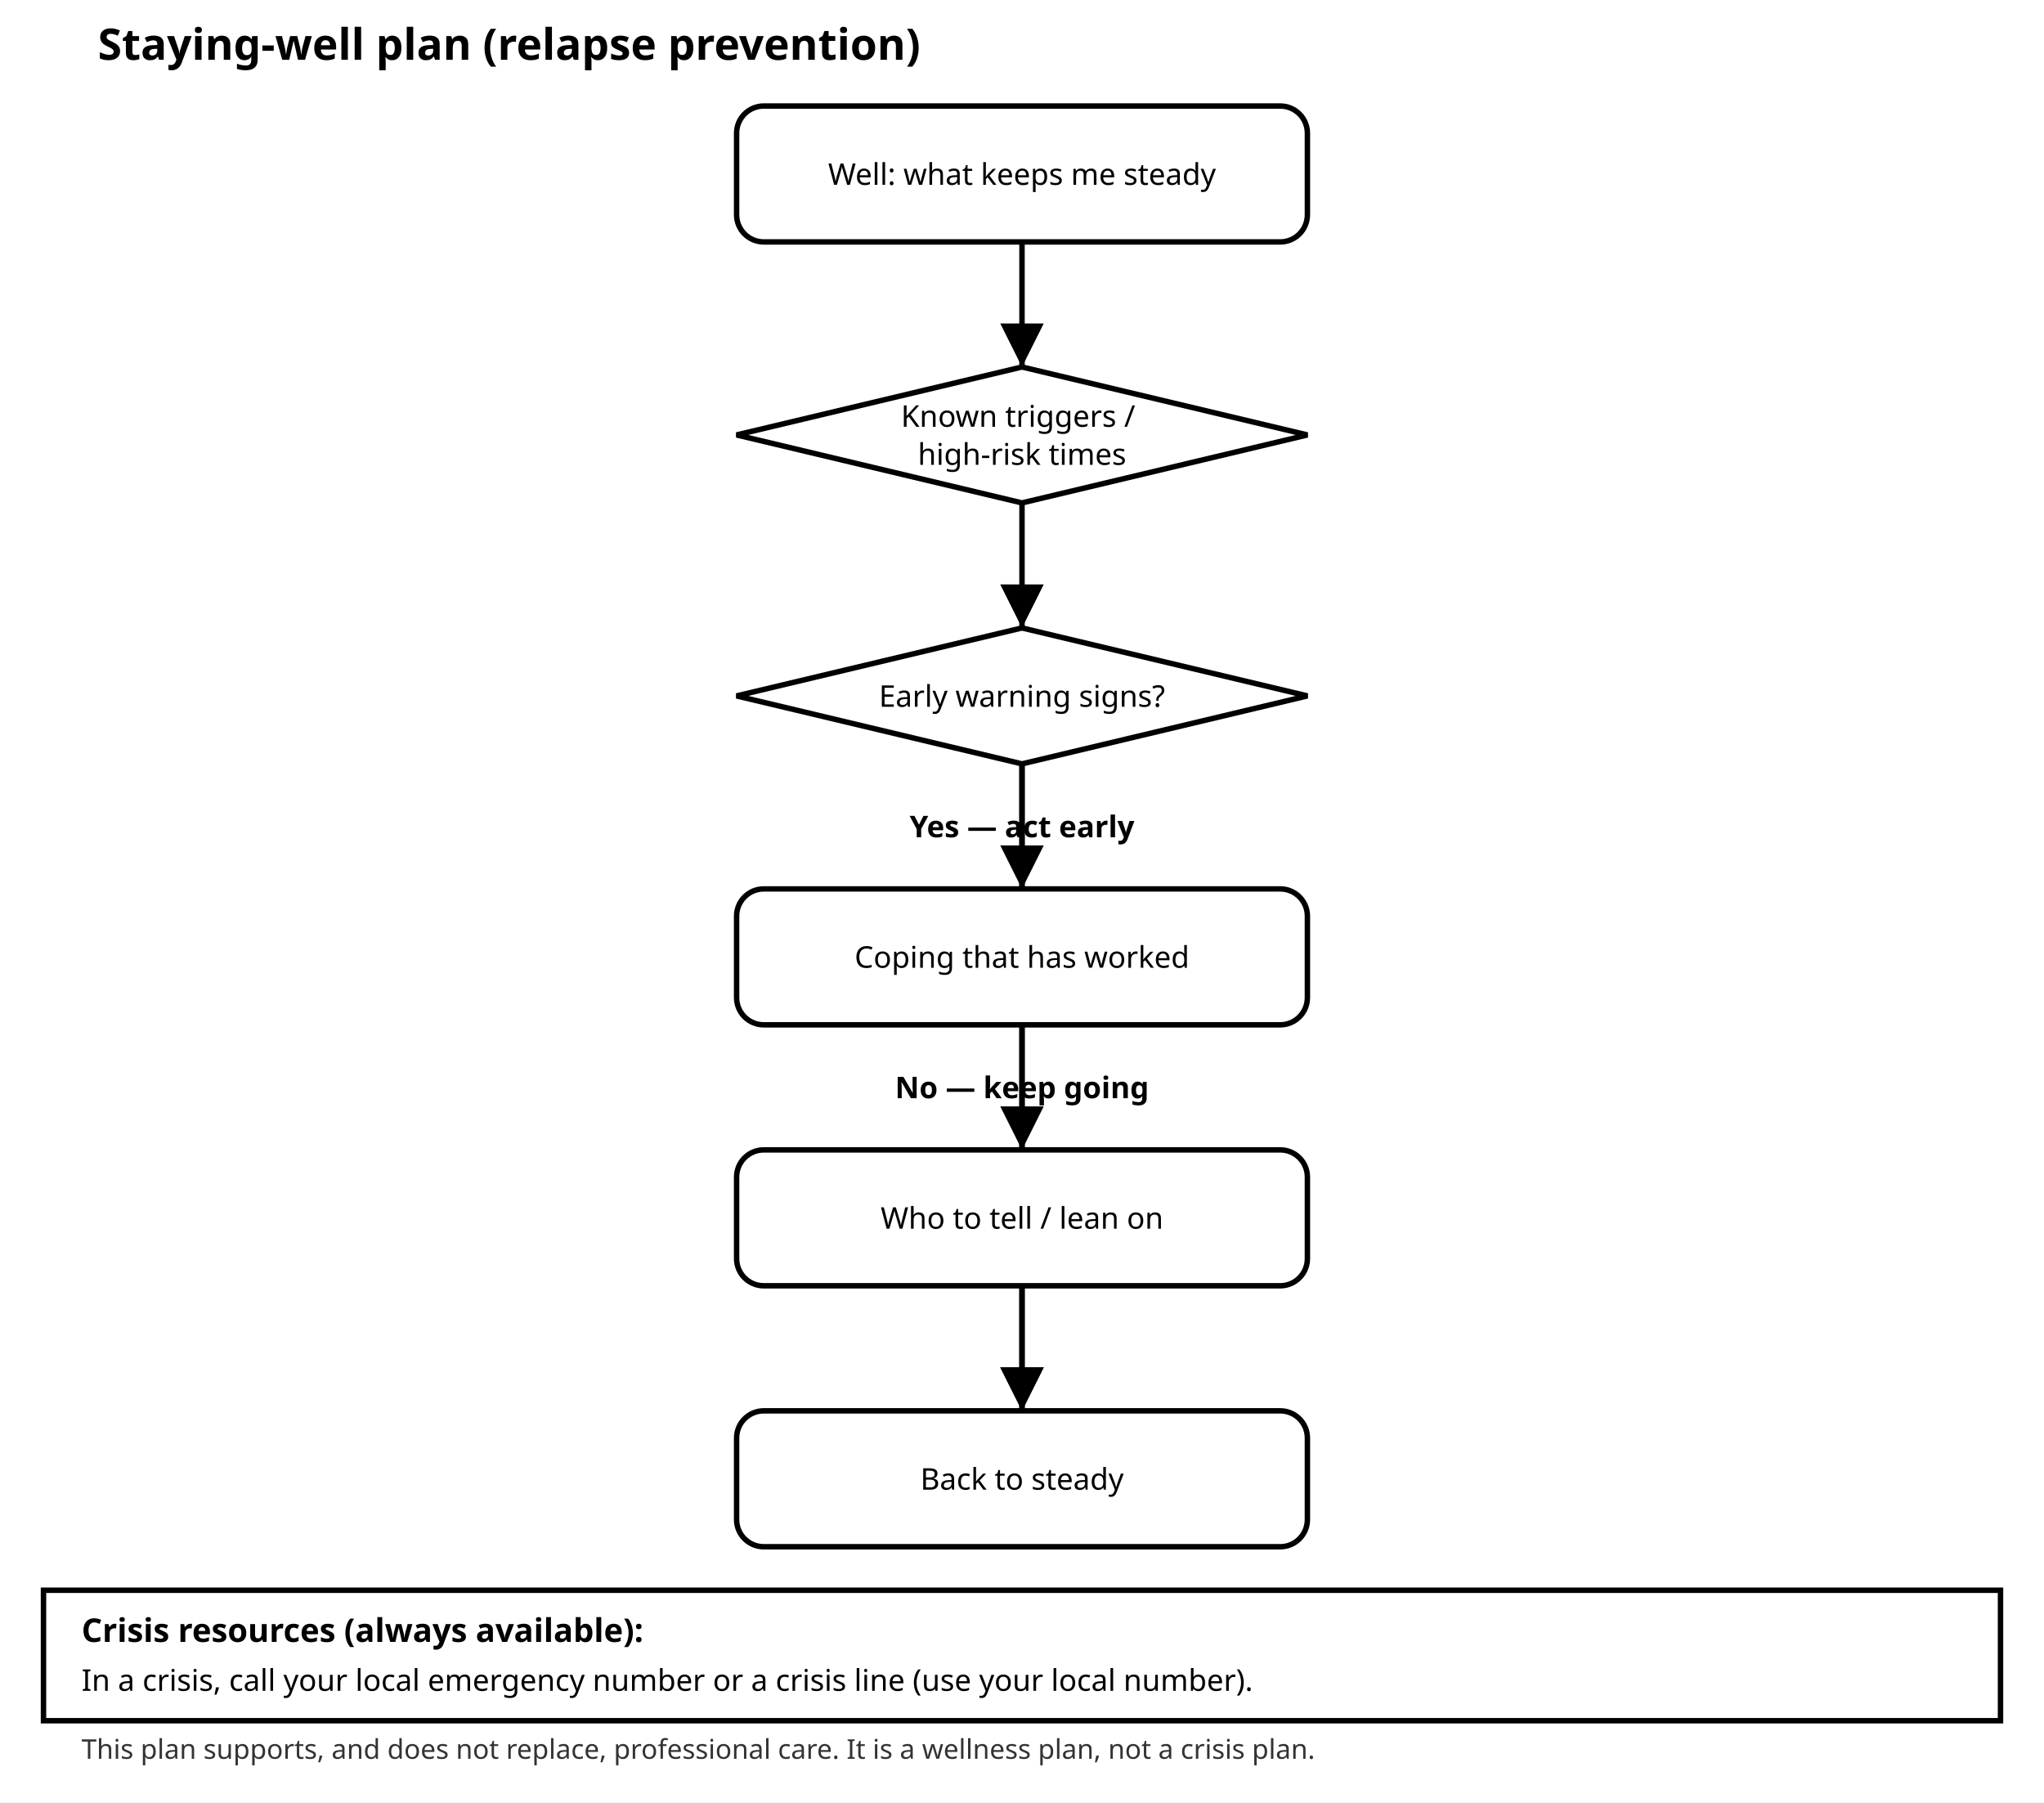
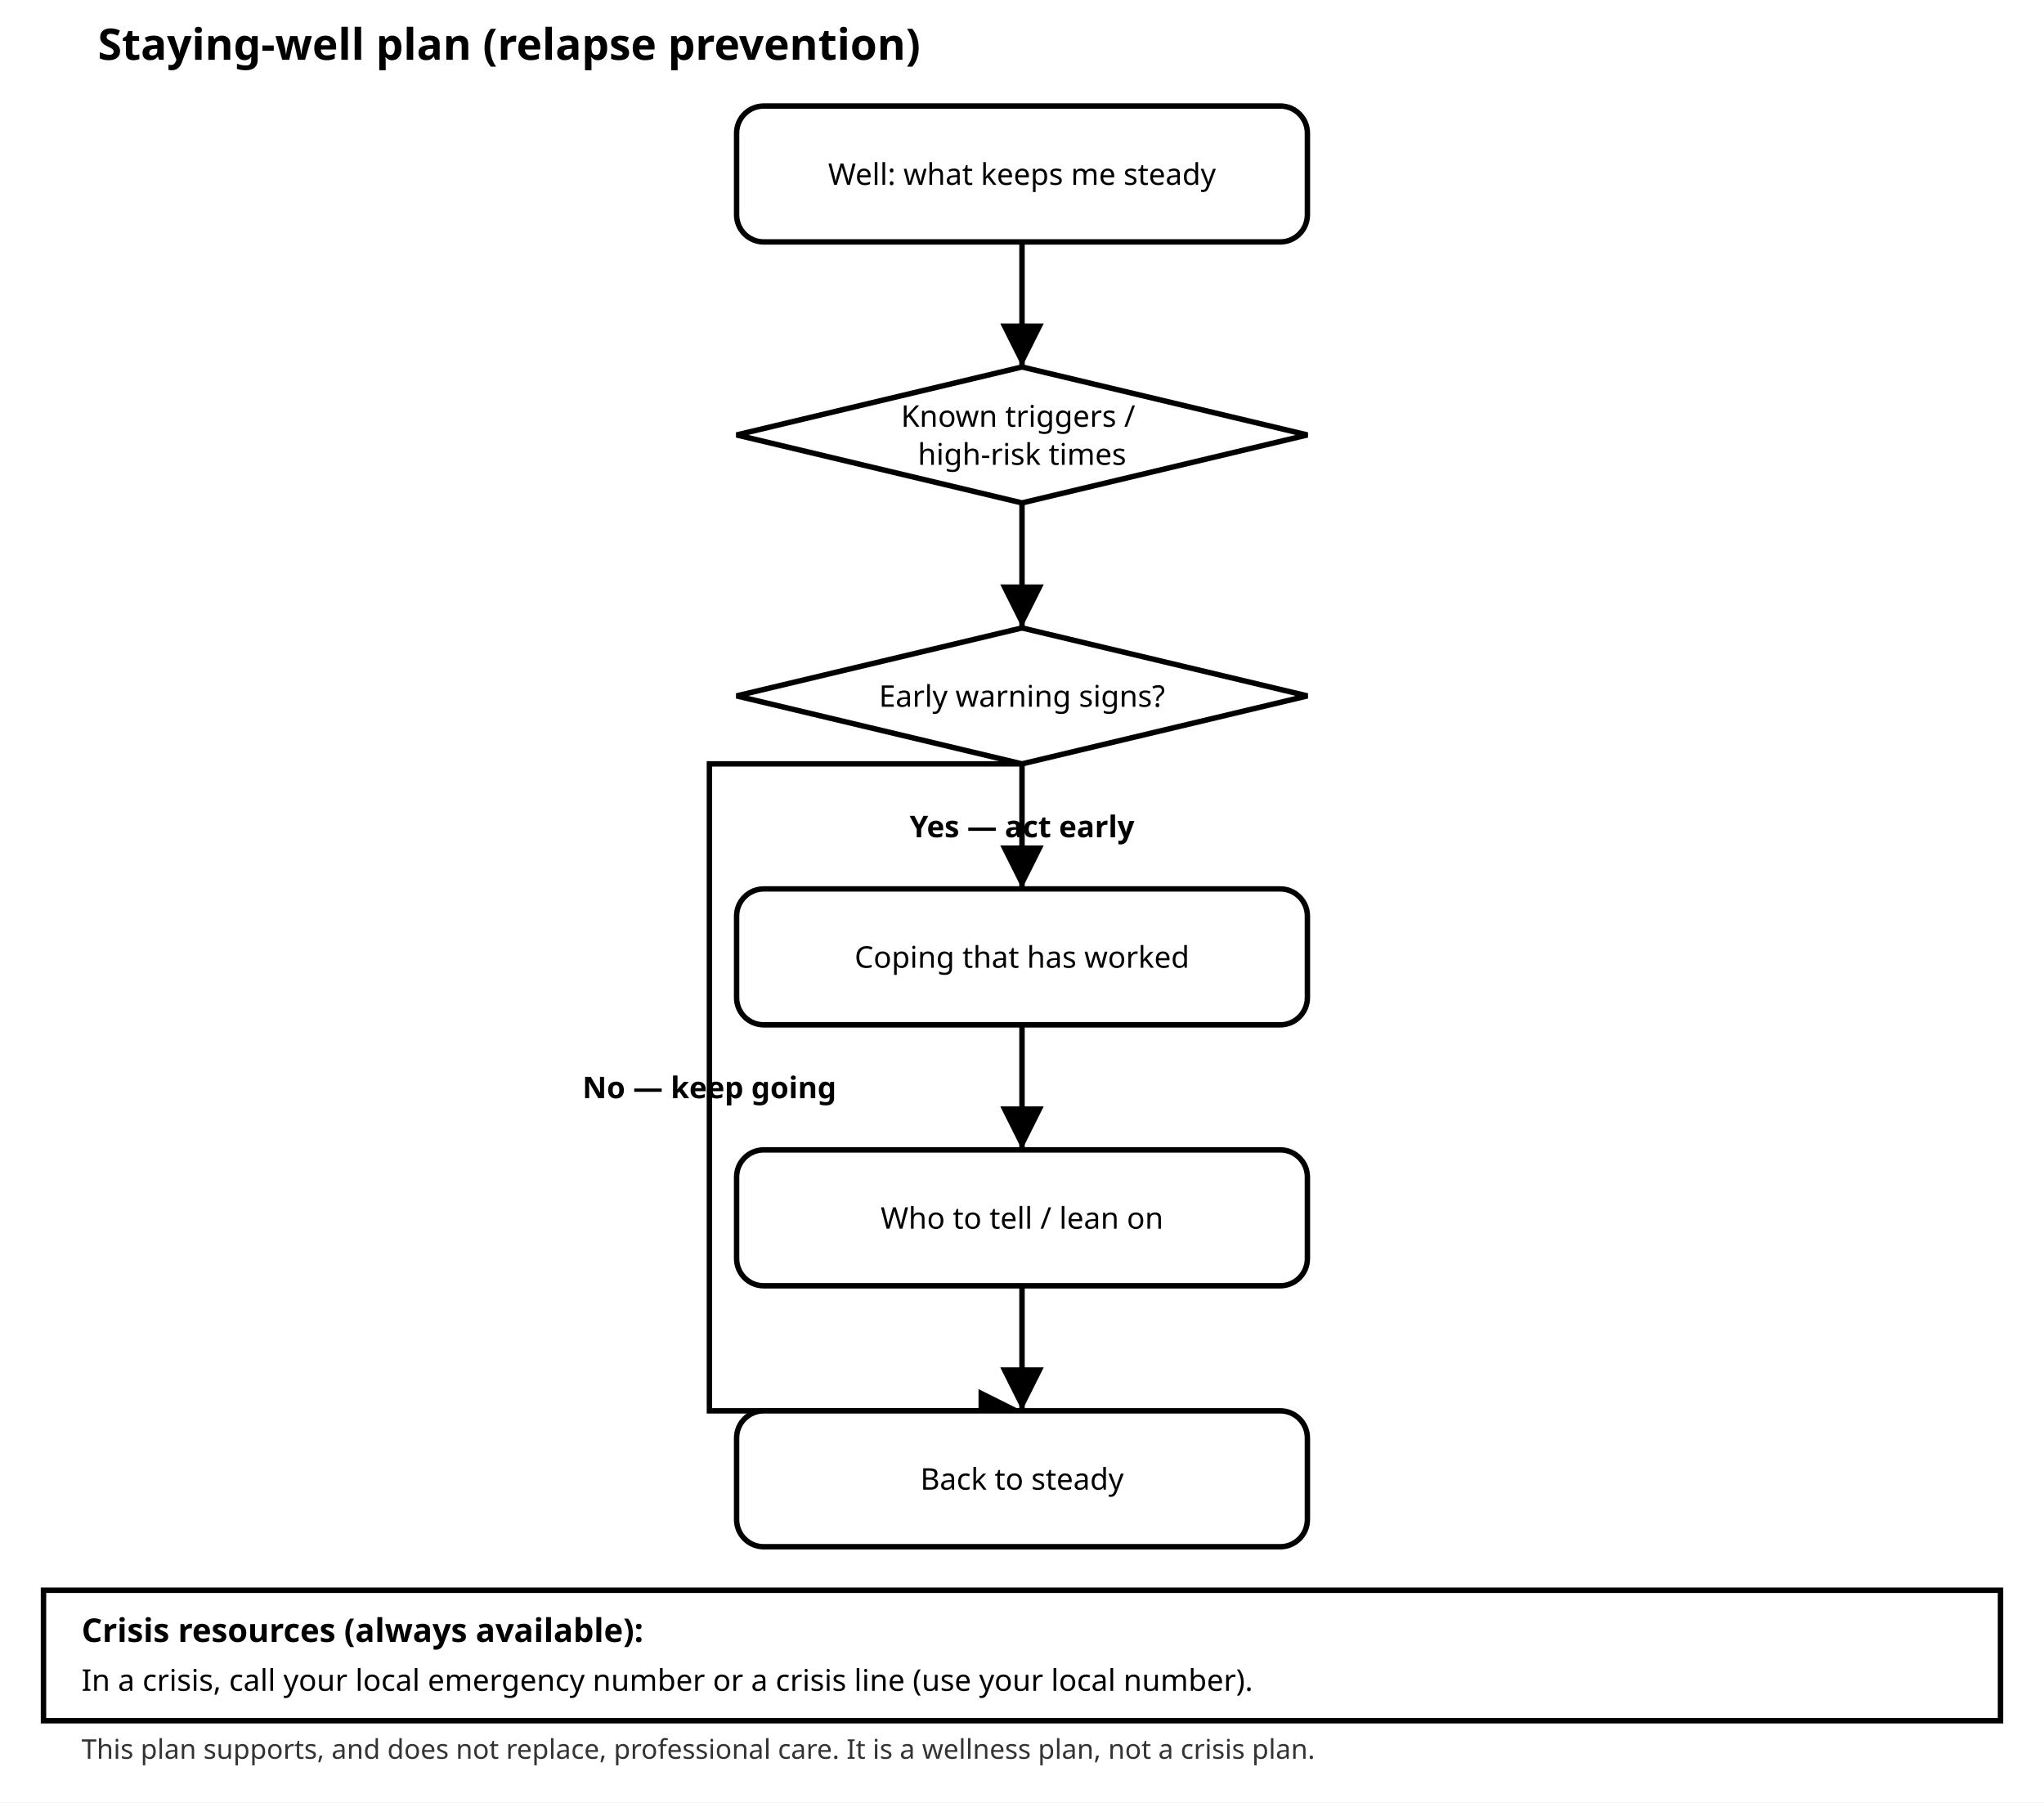
<svg xmlns="http://www.w3.org/2000/svg" viewBox="-16 0 752 663" role="img" aria-label="Crisis navigation chart: Staying-well plan (relapse prevention). Start: &quot;Well: what keeps me steady&quot;. Steps: from &quot;Well: what keeps me steady&quot;, go to &quot;Known triggers / high-risk times&quot;; from &quot;Known triggers / high-risk times&quot;, go to &quot;Early warning signs?&quot;; from &quot;Early warning signs?&quot;, if Yes — act early go to &quot;Coping that has worked&quot;; from &quot;Coping that has worked&quot;, go to &quot;Who to tell / lean on&quot;; from &quot;Who to tell / lean on&quot;, go to &quot;Back to steady&quot;; from &quot;Early warning signs?&quot;, if No — keep going go to &quot;Back to steady&quot;. Crisis resources are always shown: In a crisis, call your local emergency number or a crisis line (use your local number).">
  <defs>
    <marker id="arrow" markerWidth="10" markerHeight="10" refX="8" refY="4" orient="auto-start-reverse">
      <path d="M0,0 L8,4 L0,8 z" fill="#000" />
    </marker>
  </defs>
  <rect x="-16" y="0" width="752" height="663" fill="#fff" />
  <text x="20" y="22" font-family="sans-serif" font-size="16" font-weight="700">Staying-well plan (relapse prevention)</text>
  <path data-el="edge:e1" d="M 360,89 L 360,135" fill="none" stroke="#000" stroke-width="2" marker-end="url(#arrow)" />
  <path data-el="edge:e2" d="M 360,185 L 360,231" fill="none" stroke="#000" stroke-width="2" marker-end="url(#arrow)" />
  <path data-el="edge:e3" d="M 360,281 L 360,327" fill="none" stroke="#000" stroke-width="2" marker-end="url(#arrow)" />
  <path data-el="edge:e4" d="M 360,377 L 360,423" fill="none" stroke="#000" stroke-width="2" marker-end="url(#arrow)" />
  <path data-el="edge:e5" d="M 360,473 L 360,519" fill="none" stroke="#000" stroke-width="2" marker-end="url(#arrow)" />
-   <path data-el="edge:e6" d="M 360,281 L 360,519" fill="none" stroke="#000" stroke-width="2" marker-end="url(#arrow)" />
+   <path data-el="edge:e6" d="M 360,281 L 245,281 L 245,519 L 360,519" fill="none" stroke="#000" stroke-width="2" marker-end="url(#arrow)" />
  <text x="360" y="308" font-family="sans-serif" font-size="11" text-anchor="middle" font-weight="700" data-el="edgelabel:e3">Yes — act early</text>
-   <text x="360" y="404" font-family="sans-serif" font-size="11" text-anchor="middle" font-weight="700" data-el="edgelabel:e6">No — keep going</text>
+   <text x="245" y="404" font-family="sans-serif" font-size="11" text-anchor="middle" font-weight="700" data-el="edgelabel:e6">No — keep going</text>
  <rect data-el="node:well" x="255" y="39" width="210" height="50" rx="10" ry="10" fill="#fff" stroke="#000" stroke-width="2" />
  <text x="360" y="68" font-family="sans-serif" font-size="11" text-anchor="middle" data-el="nodelabel:well">Well: what keeps me steady</text>
  <polygon data-el="node:triggers" points="360,135 465,160 360,185 255,160" fill="#fff" stroke="#000" stroke-width="2" />
  <text text-anchor="middle" font-family="sans-serif" font-size="11" data-el="nodelabel:triggers">
    <tspan x="360" y="157">Known triggers /</tspan>
    <tspan x="360" y="171">high-risk times</tspan>
  </text>
  <polygon data-el="node:warning" points="360,231 465,256 360,281 255,256" fill="#fff" stroke="#000" stroke-width="2" />
  <text x="360" y="260" font-family="sans-serif" font-size="11" text-anchor="middle" data-el="nodelabel:warning">Early warning signs?</text>
  <rect data-el="node:coping" x="255" y="327" width="210" height="50" rx="10" ry="10" fill="#fff" stroke="#000" stroke-width="2" />
  <text x="360" y="356" font-family="sans-serif" font-size="11" text-anchor="middle" data-el="nodelabel:coping">Coping that has worked</text>
  <rect data-el="node:support" x="255" y="423" width="210" height="50" rx="10" ry="10" fill="#fff" stroke="#000" stroke-width="2" />
  <text x="360" y="452" font-family="sans-serif" font-size="11" text-anchor="middle" data-el="nodelabel:support">Who to tell / lean on</text>
  <rect data-el="node:back" x="255" y="519" width="210" height="50" rx="10" ry="10" fill="#fff" stroke="#000" stroke-width="2" />
  <text x="360" y="548" font-family="sans-serif" font-size="11" text-anchor="middle" data-el="nodelabel:back">Back to steady</text>
  <rect data-el="banner:crisis" x="0" y="585" width="720" height="48" fill="#fff" stroke="#000" stroke-width="2" />
  <text x="14" y="604" font-family="sans-serif" font-size="12" font-weight="700">Crisis resources (always available):</text>
  <text x="14" y="622" font-family="sans-serif" font-size="11">In a crisis, call your local emergency number or a crisis line (use your local number).</text>
  <text x="14" y="647" font-family="sans-serif" font-size="10" fill="#333">This plan supports, and does not replace, professional care. It is a wellness plan, not a crisis plan.</text>
</svg>
